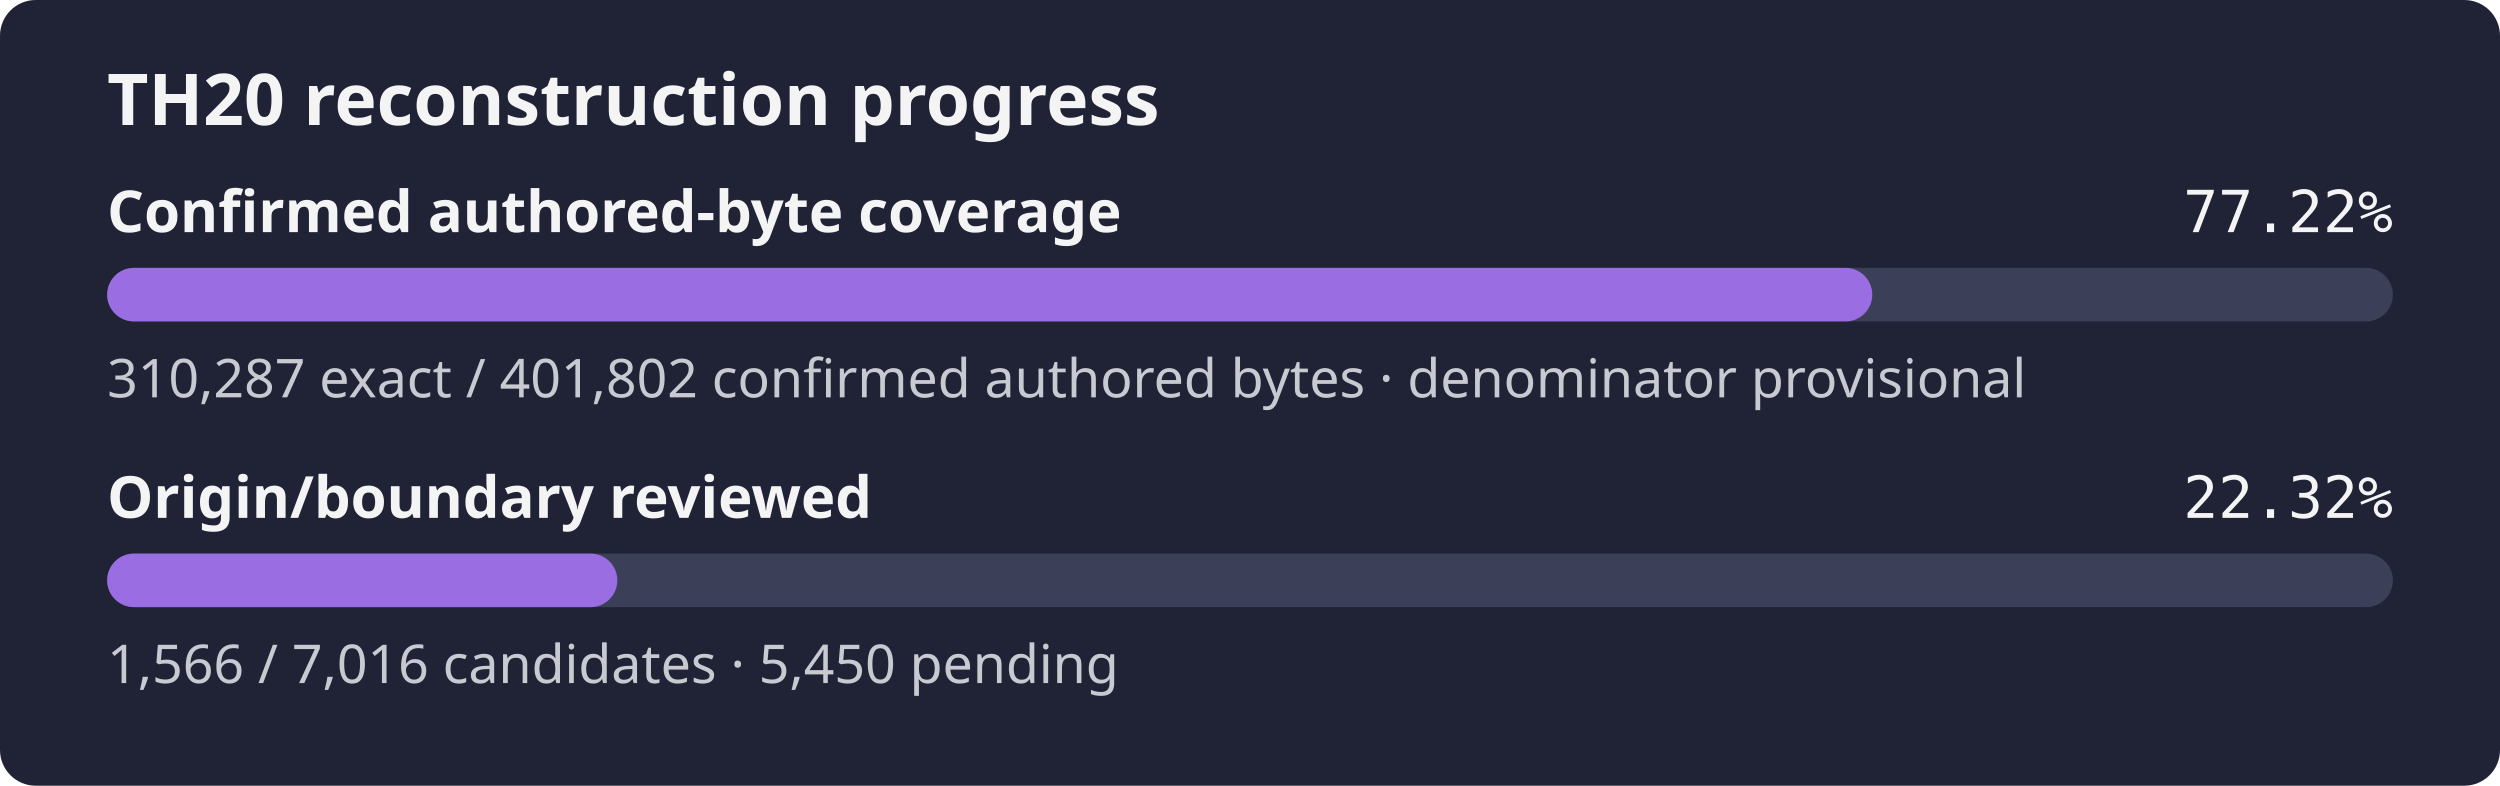
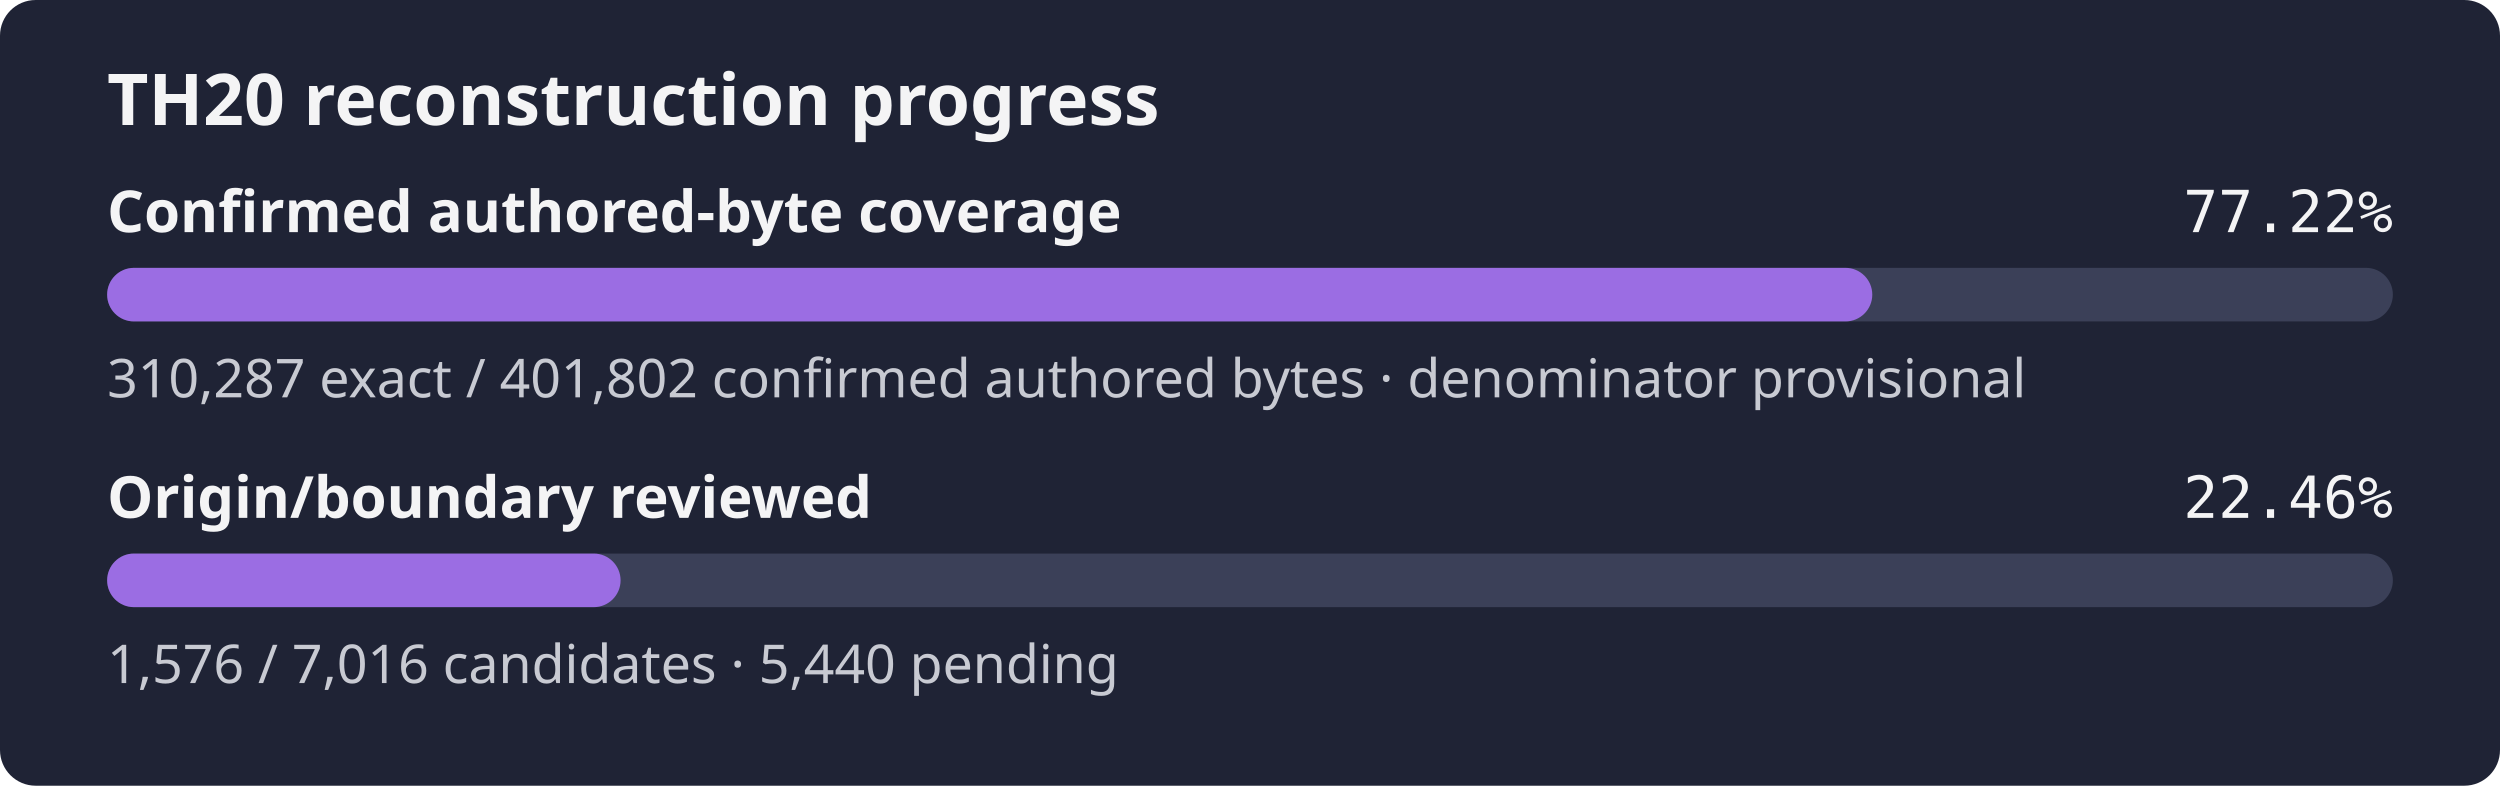
- <svg xmlns="http://www.w3.org/2000/svg" width="560" height="176" role="img" aria-label="TH20 reconstruction progress: 77.22% of the confirmed authored-byte set is exact, origin review 22.32%">
+ <svg xmlns="http://www.w3.org/2000/svg" width="560" height="176" role="img" aria-label="TH20 reconstruction progress: 77.22% of the confirmed authored-byte set is exact, origin review 22.46%">
  <rect width="560" height="176" rx="8" fill="#1f2335" />
  <text x="24" y="28" fill="#f4f4f5" font-family="sans-serif" font-size="16" font-weight="600">TH20 reconstruction progress</text>
  <text x="24" y="52" fill="#f4f4f5" font-family="sans-serif" font-size="13" font-weight="600">Confirmed authored-byte coverage</text>
  <text x="536" y="52" fill="#f4f4f5" text-anchor="end" font-family="monospace" font-size="13">77.22%</text>
  <rect x="24" y="60" width="512" height="12" rx="6" fill="#3b4058" />
  <rect x="24" y="60" width="395.39" height="12" rx="6" fill="#9b6de3" />
  <text x="24" y="89" fill="#c8cad2" font-family="sans-serif" font-size="12">310,287 exact / 401,802 confirmed authored bytes · denominator provisional</text>
  <text x="24" y="116" fill="#f4f4f5" font-family="sans-serif" font-size="13" font-weight="600">Origin/boundary reviewed</text>
-   <text x="536" y="116" fill="#f4f4f5" text-anchor="end" font-family="monospace" font-size="13">22.32%</text>
+   <text x="536" y="116" fill="#f4f4f5" text-anchor="end" font-family="monospace" font-size="13">22.46%</text>
  <rect x="24" y="124" width="512" height="12" rx="6" fill="#3b4058" />
-   <rect x="24" y="124" width="114.28" height="12" rx="6" fill="#9b6de3" />
-   <text x="24" y="153" fill="#c8cad2" font-family="sans-serif" font-size="12">1,566 / 7,016 candidates · 5,450 pending</text>
+   <rect x="24" y="124" width="115.01" height="12" rx="6" fill="#9b6de3" />
+   <text x="24" y="153" fill="#c8cad2" font-family="sans-serif" font-size="12">1,576 / 7,016 candidates · 5,440 pending</text>
</svg>
